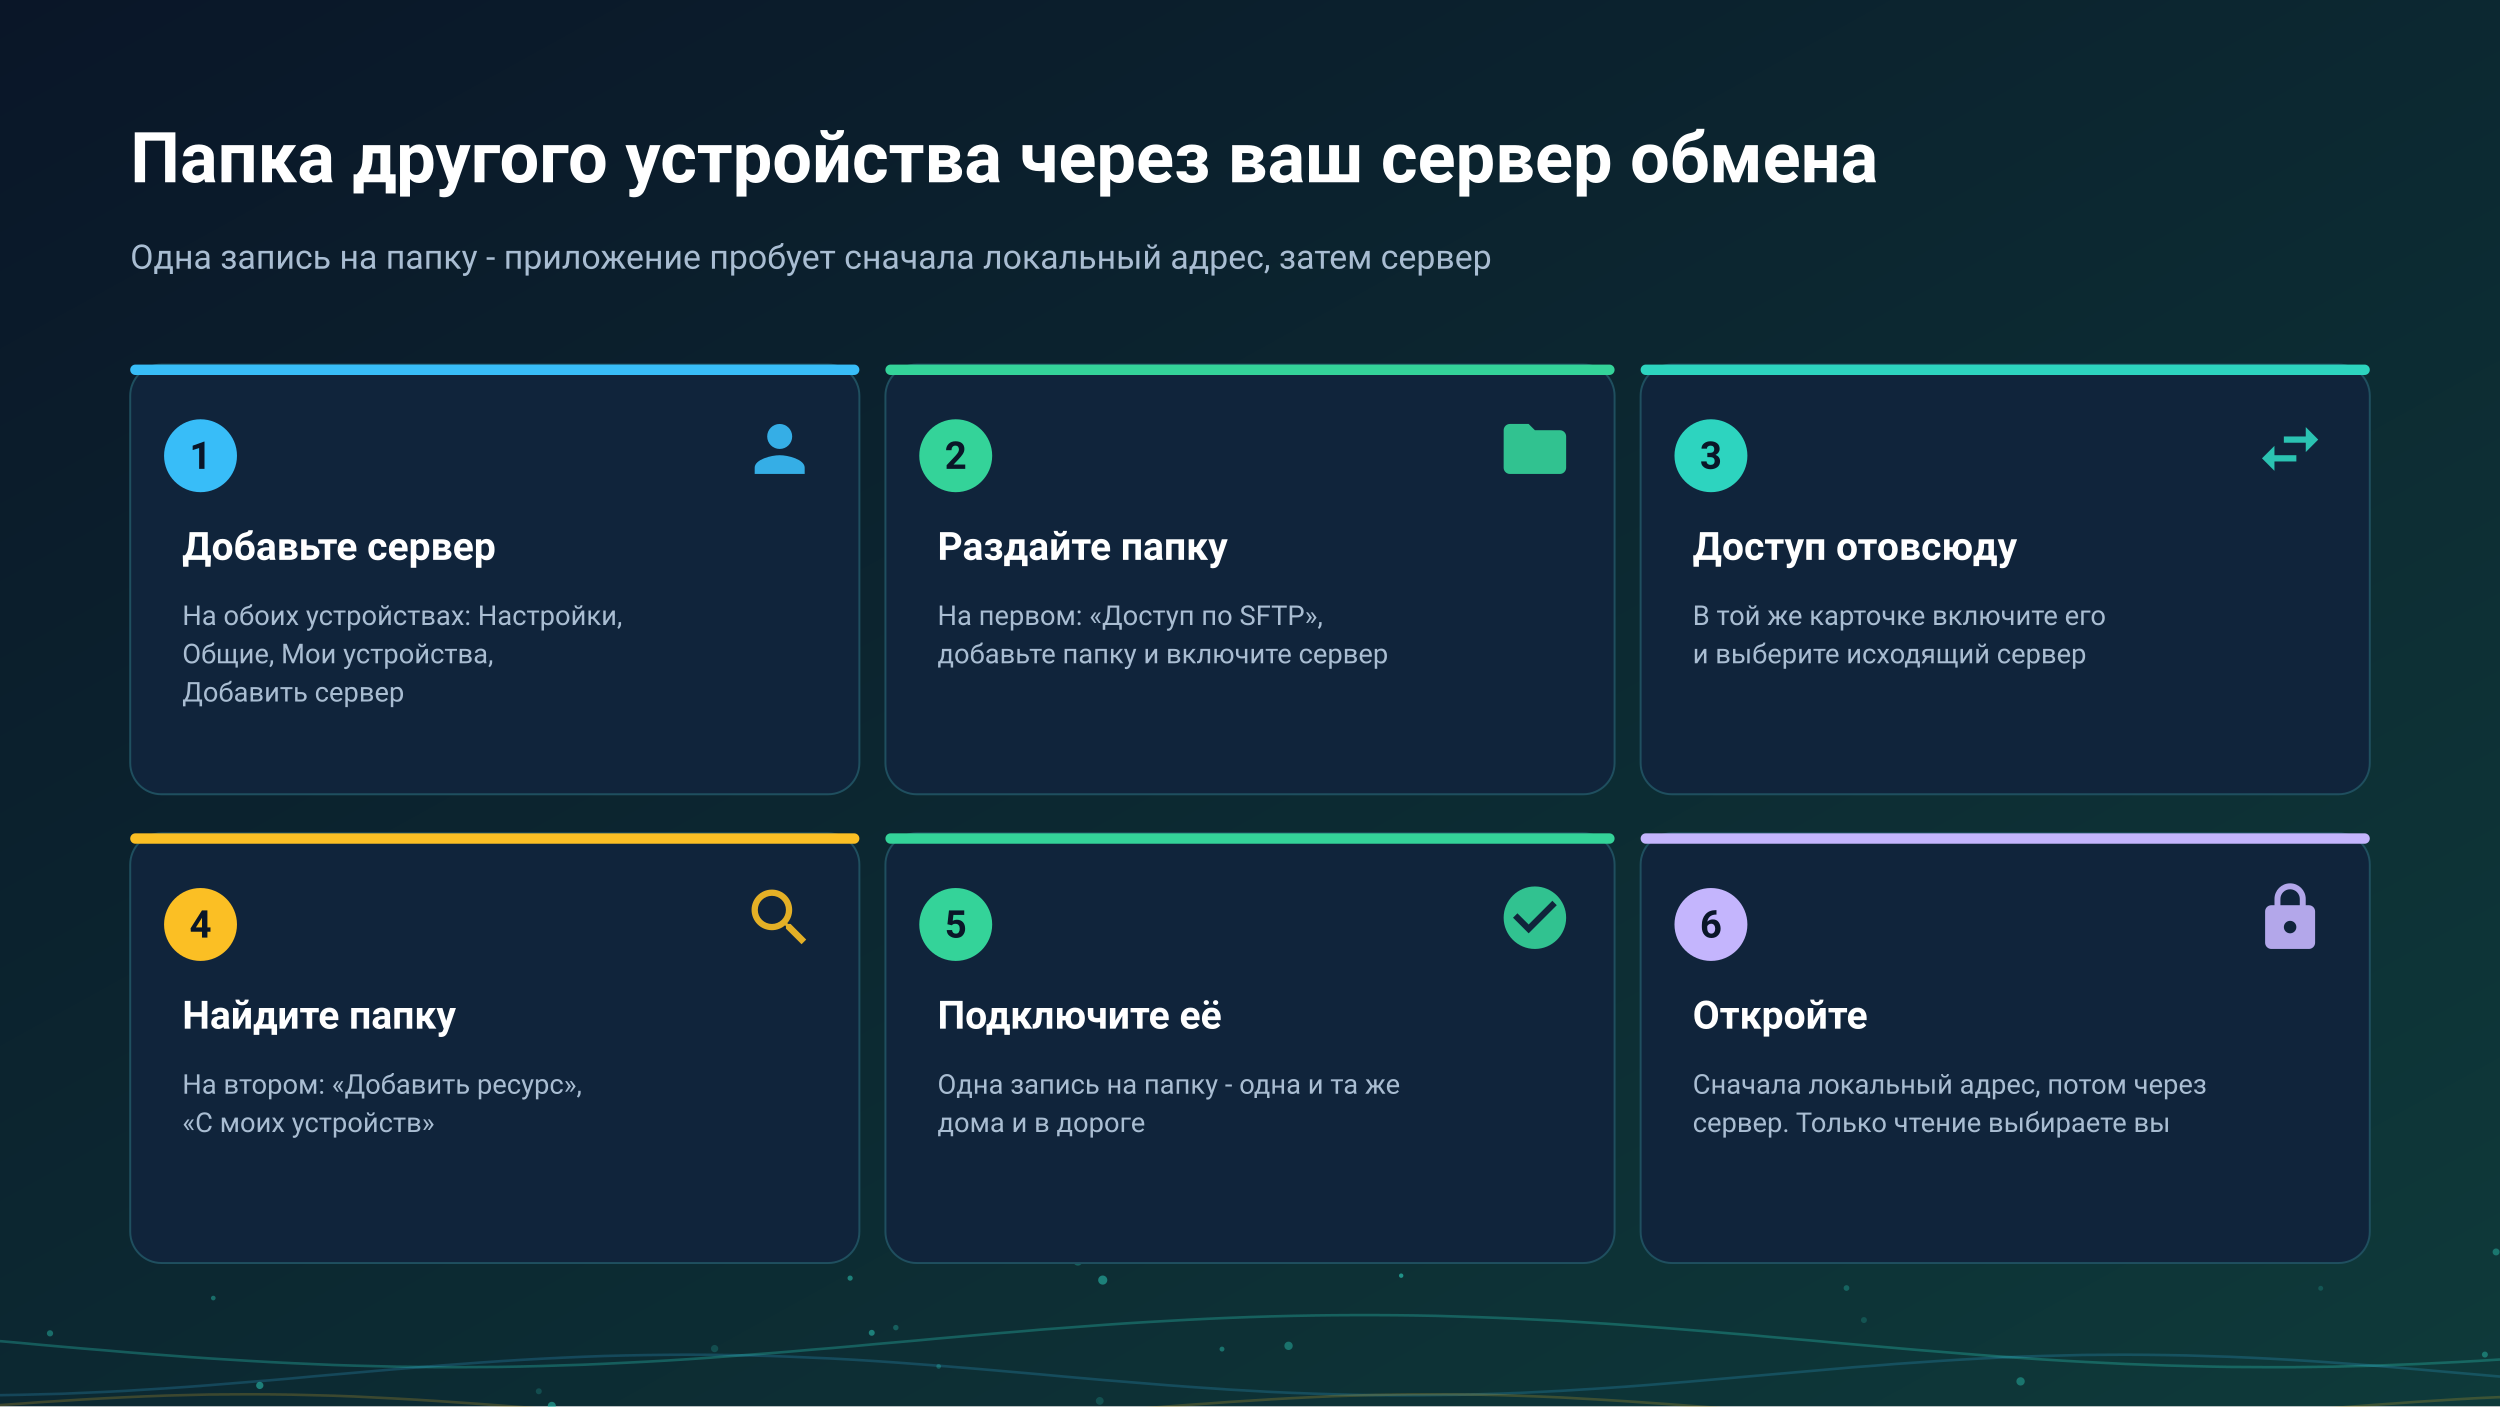
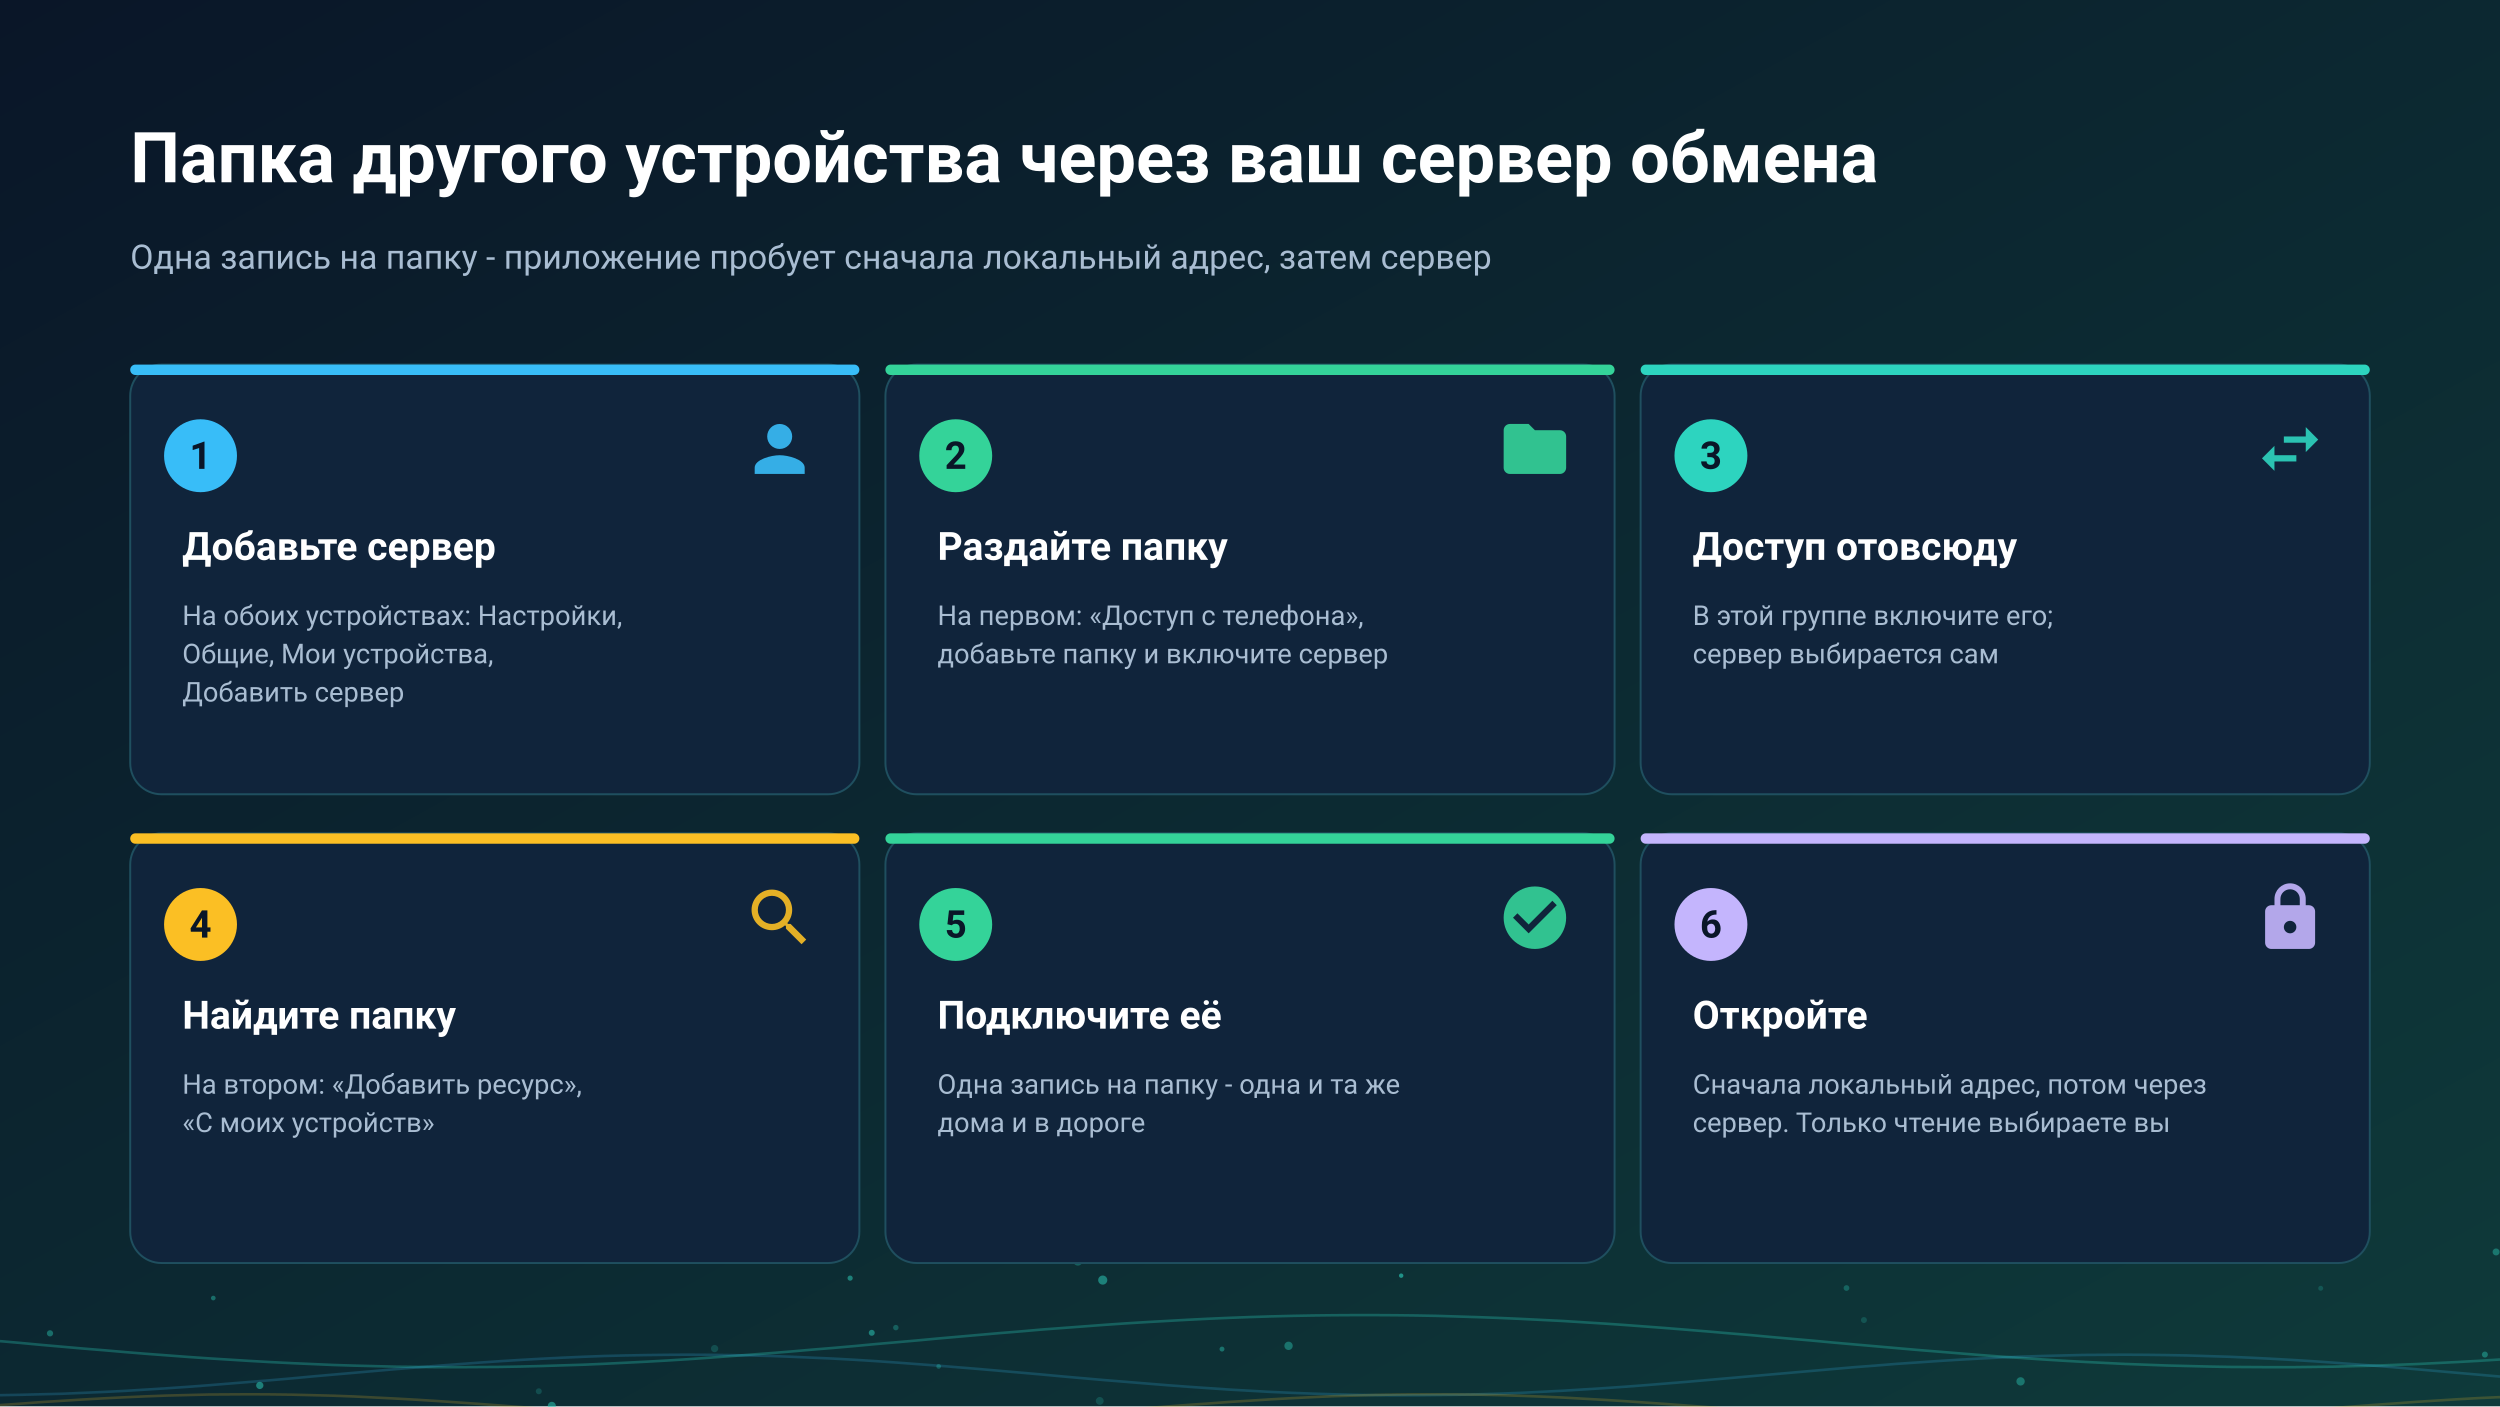
<svg xmlns="http://www.w3.org/2000/svg" viewBox="0 0 1920 1080" width="1920" height="1080" role="img" aria-labelledby="t d" lang="ru">
  <defs>
    <marker id="arr-control" viewBox="0 0 10 10" refX="8.5" refY="5" markerWidth="7" markerHeight="7" orient="auto">
      <path d="M0 0L10 5L0 10z" fill="#38bdf8" />
    </marker>
    <marker id="arr-control-s" viewBox="0 0 10 10" refX="1.5" refY="5" markerWidth="7" markerHeight="7" orient="auto">
      <path d="M10 0L0 5L10 10z" fill="#38bdf8" />
    </marker>
    <marker id="arr-tunnel" viewBox="0 0 10 10" refX="8.5" refY="5" markerWidth="7" markerHeight="7" orient="auto">
      <path d="M0 0L10 5L0 10z" fill="#34d399" />
    </marker>
    <marker id="arr-tunnel-s" viewBox="0 0 10 10" refX="1.5" refY="5" markerWidth="7" markerHeight="7" orient="auto">
      <path d="M10 0L0 5L10 10z" fill="#34d399" />
    </marker>
    <marker id="arr-media" viewBox="0 0 10 10" refX="8.5" refY="5" markerWidth="7" markerHeight="7" orient="auto">
      <path d="M0 0L10 5L0 10z" fill="#fbbf24" />
    </marker>
    <marker id="arr-media-s" viewBox="0 0 10 10" refX="1.5" refY="5" markerWidth="7" markerHeight="7" orient="auto">
      <path d="M10 0L0 5L10 10z" fill="#fbbf24" />
    </marker>
    <marker id="arr-lan" viewBox="0 0 10 10" refX="8.5" refY="5" markerWidth="7" markerHeight="7" orient="auto">
      <path d="M0 0L10 5L0 10z" fill="#c4b5fd" />
    </marker>
    <marker id="arr-lan-s" viewBox="0 0 10 10" refX="1.5" refY="5" markerWidth="7" markerHeight="7" orient="auto">
      <path d="M10 0L0 5L10 10z" fill="#c4b5fd" />
    </marker>
    <marker id="arr-danger" viewBox="0 0 10 10" refX="8.5" refY="5" markerWidth="7" markerHeight="7" orient="auto">
      <path d="M0 0L10 5L0 10z" fill="#fca5a5" />
    </marker>
    <marker id="arr-danger-s" viewBox="0 0 10 10" refX="1.5" refY="5" markerWidth="7" markerHeight="7" orient="auto">
      <path d="M10 0L0 5L10 10z" fill="#fca5a5" />
    </marker>
    <marker id="arr-server" viewBox="0 0 10 10" refX="8.5" refY="5" markerWidth="7" markerHeight="7" orient="auto">
      <path d="M0 0L10 5L0 10z" fill="#2dd4bf" />
    </marker>
    <marker id="arr-server-s" viewBox="0 0 10 10" refX="1.5" refY="5" markerWidth="7" markerHeight="7" orient="auto">
      <path d="M10 0L0 5L10 10z" fill="#2dd4bf" />
    </marker>
    <marker id="arr-muted" viewBox="0 0 10 10" refX="8.5" refY="5" markerWidth="7" markerHeight="7" orient="auto">
      <path d="M0 0L10 5L0 10z" fill="#a9bdd2" />
    </marker>
    <marker id="arr-muted-s" viewBox="0 0 10 10" refX="1.5" refY="5" markerWidth="7" markerHeight="7" orient="auto">
      <path d="M10 0L0 5L10 10z" fill="#a9bdd2" />
    </marker>
    <marker id="arr-text" viewBox="0 0 10 10" refX="8.5" refY="5" markerWidth="7" markerHeight="7" orient="auto">
      <path d="M0 0L10 5L0 10z" fill="#ffffff" />
    </marker>
    <marker id="arr-text-s" viewBox="0 0 10 10" refX="1.5" refY="5" markerWidth="7" markerHeight="7" orient="auto">
      <path d="M10 0L0 5L10 10z" fill="#ffffff" />
    </marker>
    <filter id="soft" x="-20%" y="-20%" width="140%" height="140%">
      <feDropShadow dx="0" dy="4" stdDeviation="8" flood-color="#000" flood-opacity="0.18" />
    </filter>
    <filter id="glow" x="-50%" y="-50%" width="200%" height="200%">
      <feGaussianBlur stdDeviation="14" />
    </filter>
    <linearGradient id="bgGrad" x1="0" y1="0" x2="1" y2="1">
      <stop offset="0" stop-color="#0a1628" />
      <stop offset="1" stop-color="#0e3a3a" />
    </linearGradient>
    <radialGradient id="hub" cx="0.5" cy="0.5" r="0.5">
      <stop offset="0" stop-color="#2dd4bf" stop-opacity="0.55" />
      <stop offset="1" stop-color="#2dd4bf" stop-opacity="0" />
    </radialGradient>
  </defs>
  <rect width="1920" height="1080" fill="url(#bgGrad)" />
  <g aria-hidden="true">
    <polyline points="0 1030 16 1031.4 32 1032.9 48 1034.3 64 1035.7 80 1037 96 1038.4 112 1039.7 128 1040.9 144 1042.1 160 1043.2 176 1044.2 192 1045.2 208 1046.1 224 1046.9 240 1047.6 256 1048.3 272 1048.8 288 1049.2 304 1049.6 320 1049.8 336 1050 352 1050 368 1049.9 384 1049.8 400 1049.5 416 1049.1 432 1048.6 448 1048.1 464 1047.4 480 1046.6 496 1045.8 512 1044.9 528 1043.9 544 1042.8 560 1041.6 576 1040.4 592 1039.2 608 1037.9 624 1036.5 640 1035.2 656 1033.8 672 1032.3 688 1030.9 704 1029.5 720 1028 736 1026.6 752 1025.2 768 1023.8 784 1022.5 800 1021.1 816 1019.9 832 1018.7 848 1017.5 864 1016.4 880 1015.4 896 1014.5 912 1013.6 928 1012.8 944 1012.1 960 1011.5 976 1011 992 1010.6 1008 1010.3 1024 1010.1 1040 1010 1056 1010 1072 1010.1 1088 1010.3 1104 1010.6 1120 1011.1 1136 1011.6 1152 1012.2 1168 1012.9 1184 1013.7 1200 1014.5 1216 1015.5 1232 1016.5 1248 1017.6 1264 1018.8 1280 1020 1296 1021.3 1312 1022.6 1328 1024 1344 1025.3 1360 1026.8 1376 1028.2 1392 1029.6 1408 1031.1 1424 1032.5 1440 1033.9 1456 1035.3 1472 1036.7 1488 1038 1504 1039.3 1520 1040.6 1536 1041.8 1552 1042.9 1568 1044 1584 1045 1600 1045.9 1616 1046.7 1632 1047.5 1648 1048.1 1664 1048.7 1680 1049.1 1696 1049.5 1712 1049.8 1728 1049.9 1744 1050 1760 1050 1776 1049.8 1792 1049.6 1808 1049.2 1824 1048.8 1840 1048.2 1856 1047.6 1872 1046.8 1888 1046 1904 1045.1 1920 1044.1" fill="none" stroke="#2dd4bf" stroke-width="2" opacity="0.3" />
    <polyline points="0 1071.5 16 1071.2 32 1070.8 48 1070.4 64 1069.7 80 1069 96 1068.2 112 1067.2 128 1066.2 144 1065.1 160 1063.9 176 1062.6 192 1061.3 208 1060 224 1058.6 240 1057.1 256 1055.7 272 1054.3 288 1052.9 304 1051.5 320 1050.2 336 1048.9 352 1047.7 368 1046.5 384 1045.4 400 1044.4 416 1043.5 432 1042.7 448 1042 464 1041.4 480 1041 496 1040.7 512 1040.5 528 1040.4 544 1040.5 560 1040.7 576 1041 592 1041.4 608 1042 624 1042.7 640 1043.4 656 1044.3 672 1045.3 688 1046.4 704 1047.6 720 1048.8 736 1050.1 752 1051.4 768 1052.8 784 1054.2 800 1055.6 816 1057.1 832 1058.5 848 1059.9 864 1061.2 880 1062.5 896 1063.8 912 1065 928 1066.1 944 1067.2 960 1068.1 976 1069 992 1069.7 1008 1070.3 1024 1070.8 1040 1071.2 1056 1071.5 1072 1071.6 1088 1071.6 1104 1071.4 1120 1071.2 1136 1070.8 1152 1070.3 1168 1069.7 1184 1068.9 1200 1068.1 1216 1067.1 1232 1066.1 1248 1065 1264 1063.8 1280 1062.5 1296 1061.2 1312 1059.8 1328 1058.4 1344 1057 1360 1055.6 1376 1054.2 1392 1052.8 1408 1051.4 1424 1050 1440 1048.8 1456 1047.5 1472 1046.4 1488 1045.3 1504 1044.3 1520 1043.4 1536 1042.6 1552 1041.9 1568 1041.4 1584 1041 1600 1040.6 1616 1040.5 1632 1040.4 1648 1040.5 1664 1040.7 1680 1041 1696 1041.5 1712 1042 1728 1042.7 1744 1043.5 1760 1044.4 1776 1045.4 1792 1046.5 1808 1047.7 1824 1048.9 1840 1050.2 1856 1051.6 1872 1053 1888 1054.4 1904 1055.8 1920 1057.2" fill="none" stroke="#38bdf8" stroke-width="2" opacity="0.2" />
    <polyline points="0 1079.1 16 1078 32 1076.8 48 1075.8 64 1074.8 80 1073.9 96 1073.1 112 1072.4 128 1071.8 144 1071.4 160 1071 176 1070.9 192 1070.8 208 1070.9 224 1071.1 240 1071.5 256 1071.9 272 1072.5 288 1073.3 304 1074.1 320 1075 336 1076 352 1077.1 368 1078.2 384 1079.4 400 1080.6 416 1081.9 432 1083.1 448 1084.3 464 1085.5 480 1086.7 496 1087.8 512 1088.8 528 1089.7 544 1090.6 560 1091.3 576 1091.9 592 1092.4 608 1092.8 624 1093.1 640 1093.2 656 1093.2 672 1093 688 1092.7 704 1092.3 720 1091.8 736 1091.1 752 1090.3 768 1089.4 784 1088.5 800 1087.4 816 1086.3 832 1085.1 848 1083.9 864 1082.7 880 1081.5 896 1080.2 912 1079 928 1077.9 944 1076.7 960 1075.7 976 1074.7 992 1073.8 1008 1073 1024 1072.3 1040 1071.8 1056 1071.3 1072 1071 1088 1070.8 1104 1070.8 1120 1070.9 1136 1071.1 1152 1071.5 1168 1072 1184 1072.6 1200 1073.3 1216 1074.2 1232 1075.1 1248 1076.1 1264 1077.2 1280 1078.3 1296 1079.5 1312 1080.7 1328 1082 1344 1083.2 1360 1084.4 1376 1085.6 1392 1086.8 1408 1087.8 1424 1088.9 1440 1089.8 1456 1090.6 1472 1091.4 1488 1092 1504 1092.5 1520 1092.9 1536 1093.1 1552 1093.2 1568 1093.2 1584 1093 1600 1092.7 1616 1092.3 1632 1091.7 1648 1091 1664 1090.2 1680 1089.4 1696 1088.4 1712 1087.3 1728 1086.2 1744 1085 1760 1083.8 1776 1082.6 1792 1081.4 1808 1080.1 1824 1078.9 1840 1077.8 1856 1076.6 1872 1075.6 1888 1074.6 1904 1073.7 1920 1073" fill="none" stroke="#fbbf24" stroke-width="2" opacity="0.2" />
    <circle cx="563.6" cy="1093.5" r="3.2" fill="#2dd4bf" stroke="none" stroke-width="2" opacity="0.2" />
    <circle cx="1076.1" cy="979.7" r="1.7" fill="#2dd4bf" stroke="none" stroke-width="2" opacity="0.6" />
    <circle cx="669.5" cy="1023.6" r="2.3" fill="#2dd4bf" stroke="none" stroke-width="2" opacity="0.5" />
    <circle cx="1334.4" cy="946.7" r="1.2" fill="#2dd4bf" stroke="none" stroke-width="2" opacity="0.6" />
    <circle cx="237" cy="1128.2" r="3" fill="#2dd4bf" stroke="none" stroke-width="2" opacity="0.4" />
    <circle cx="413.8" cy="1068.5" r="2.3" fill="#2dd4bf" stroke="none" stroke-width="2" opacity="0.2" />
    <circle cx="1908.4" cy="1040.3" r="2.3" fill="#2dd4bf" stroke="none" stroke-width="2" opacity="0.4" />
    <circle cx="720.9" cy="1049.4" r="1.8" fill="#2dd4bf" stroke="none" stroke-width="2" opacity="0.3" />
    <circle cx="966.8" cy="954" r="2.8" fill="#2dd4bf" stroke="none" stroke-width="2" opacity="0.6" />
    <circle cx="989.6" cy="1033.6" r="3.2" fill="#2dd4bf" stroke="none" stroke-width="2" opacity="0.4" />
    <circle cx="1551.8" cy="1060.9" r="3.2" fill="#2dd4bf" stroke="none" stroke-width="2" opacity="0.4" />
    <circle cx="938.5" cy="1036.1" r="1.9" fill="#2dd4bf" stroke="none" stroke-width="2" opacity="0.4" />
    <circle cx="844.6" cy="1075.9" r="3" fill="#2dd4bf" stroke="none" stroke-width="2" opacity="0.2" />
    <circle cx="1536.2" cy="961.8" r="3.1" fill="#2dd4bf" stroke="none" stroke-width="2" opacity="0.5" />
    <circle cx="381.4" cy="1112.6" r="1.5" fill="#2dd4bf" stroke="none" stroke-width="2" opacity="0.2" />
    <circle cx="1281.1" cy="1094.8" r="2.5" fill="#2dd4bf" stroke="none" stroke-width="2" opacity="0.5" />
    <circle cx="163.8" cy="996.9" r="1.8" fill="#2dd4bf" stroke="none" stroke-width="2" opacity="0.4" />
    <circle cx="652.9" cy="981.6" r="2" fill="#2dd4bf" stroke="none" stroke-width="2" opacity="0.5" />
    <circle cx="1917" cy="961.5" r="2.7" fill="#2dd4bf" stroke="none" stroke-width="2" opacity="0.4" />
    <circle cx="1437.4" cy="1134.9" r="2.5" fill="#2dd4bf" stroke="none" stroke-width="2" opacity="0.4" />
    <circle cx="188.2" cy="942" r="1.3" fill="#2dd4bf" stroke="none" stroke-width="2" opacity="0.5" />
    <circle cx="1418.1" cy="989.2" r="2.2" fill="#2dd4bf" stroke="none" stroke-width="2" opacity="0.3" />
    <circle cx="514.9" cy="1155.8" r="2.8" fill="#2dd4bf" stroke="none" stroke-width="2" opacity="0.5" />
    <circle cx="424.3" cy="1105.5" r="3.6" fill="#2dd4bf" stroke="none" stroke-width="2" opacity="0.2" />
    <circle cx="1877.1" cy="1156.5" r="2.4" fill="#2dd4bf" stroke="none" stroke-width="2" opacity="0.3" />
    <circle cx="251.1" cy="1099.8" r="1.4" fill="#2dd4bf" stroke="none" stroke-width="2" opacity="0.3" />
    <circle cx="440.3" cy="953.3" r="1.2" fill="#2dd4bf" stroke="none" stroke-width="2" opacity="0.5" />
    <circle cx="827.8" cy="968.5" r="3.5" fill="#2dd4bf" stroke="none" stroke-width="2" opacity="0.3" />
    <circle cx="369.5" cy="1082.4" r="1" fill="#2dd4bf" stroke="none" stroke-width="2" opacity="0.4" />
    <circle cx="1146.7" cy="1119.1" r="1.3" fill="#2dd4bf" stroke="none" stroke-width="2" opacity="0.5" />
    <circle cx="1565" cy="1138.3" r="1.9" fill="#2dd4bf" stroke="none" stroke-width="2" opacity="0.3" />
    <circle cx="950" cy="1084.6" r="2.2" fill="#2dd4bf" stroke="none" stroke-width="2" opacity="0.3" />
    <circle cx="199.5" cy="1064" r="2.8" fill="#2dd4bf" stroke="none" stroke-width="2" opacity="0.5" />
    <circle cx="688" cy="1019.6" r="2.1" fill="#2dd4bf" stroke="none" stroke-width="2" opacity="0.3" />
    <circle cx="1622.3" cy="1128.3" r="2.4" fill="#2dd4bf" stroke="none" stroke-width="2" opacity="0.5" />
    <circle cx="290.8" cy="1103" r="3.5" fill="#2dd4bf" stroke="none" stroke-width="2" opacity="0.2" />
    <circle cx="38.4" cy="1024" r="2.4" fill="#2dd4bf" stroke="none" stroke-width="2" opacity="0.4" />
    <circle cx="1431.5" cy="1013.8" r="2.3" fill="#2dd4bf" stroke="none" stroke-width="2" opacity="0.2" />
    <circle cx="1672.2" cy="1086.6" r="2.1" fill="#2dd4bf" stroke="none" stroke-width="2" opacity="0.3" />
    <circle cx="697.9" cy="1117.1" r="3" fill="#2dd4bf" stroke="none" stroke-width="2" opacity="0.4" />
    <circle cx="1120.7" cy="1121.8" r="2.6" fill="#2dd4bf" stroke="none" stroke-width="2" opacity="0.5" />
    <circle cx="846.9" cy="983.1" r="3.5" fill="#2dd4bf" stroke="none" stroke-width="2" opacity="0.5" />
    <circle cx="423.8" cy="1079.7" r="3.1" fill="#2dd4bf" stroke="none" stroke-width="2" opacity="0.5" />
    <circle cx="548.8" cy="1035.7" r="2.8" fill="#2dd4bf" stroke="none" stroke-width="2" opacity="0.2" />
    <circle cx="1782.3" cy="989.4" r="1.9" fill="#2dd4bf" stroke="none" stroke-width="2" opacity="0.2" />
    <circle cx="227.9" cy="1138.7" r="2.3" fill="#2dd4bf" stroke="none" stroke-width="2" opacity="0.5" />
  </g>
  <text x="100" y="140" font-family="'Segoe UI', Roboto, 'Noto Sans', 'Helvetica Neue', Arial, sans-serif" font-size="54" font-weight="700" fill="#ffffff" text-anchor="start">
    <tspan x="100" dy="0">Папка другого устройства через ваш сервер обмена</tspan>
  </text>
  <text x="100" y="206.4" font-family="'Segoe UI', Roboto, 'Noto Sans', 'Helvetica Neue', Arial, sans-serif" font-size="26" font-weight="400" fill="#a9bdd2" text-anchor="start">
    <tspan x="100" dy="0">Одна запись на папку - приложение пробует сначала локальный адрес, затем сервер</tspan>
  </text>
  <rect x="100" y="280" width="560" height="330" rx="24" fill="#10243b" stroke="#1f4f5f" stroke-width="1.5" />
  <rect x="100" y="280" width="560" height="8" rx="4" fill="#38bdf8" stroke="none" stroke-width="1.5" />
  <circle cx="154" cy="350" r="28" fill="#38bdf8" stroke="none" stroke-width="2" />
  <text x="154" y="360.1" font-family="'Segoe UI', Roboto, 'Noto Sans', 'Helvetica Neue', Arial, sans-serif" font-size="29.4" font-weight="700" fill="#0a1628" text-anchor="middle">
    <tspan x="154" dy="0">1</tspan>
  </text>
  <g transform="translate(570 316) scale(2.4)" opacity="0.9">
    <path d="M12 12c2.21 0 4-1.79 4-4s-1.79-4-4-4-4 1.79-4 4 1.79 4 4 4zm0 2c-2.67 0-8 1.34-8 4v2h16v-2c0-2.66-5.33-4-8-4z" fill="#38bdf8" />
  </g>
  <text x="140" y="430" font-family="'Segoe UI', Roboto, 'Noto Sans', 'Helvetica Neue', Arial, sans-serif" font-size="30" font-weight="700" fill="#ffffff" text-anchor="start">
    <tspan x="140" dy="0">Добавьте сервер</tspan>
  </text>
  <text x="140" y="480" font-family="'Segoe UI', Roboto, 'Noto Sans', 'Helvetica Neue', Arial, sans-serif" font-size="21" font-weight="400" fill="#a9bdd2" text-anchor="start">
    <tspan x="140" dy="0">На обоих устройствах: Настройки,</tspan>
    <tspan x="140" dy="29.4">Общие, Мои устройства,</tspan>
    <tspan x="140" dy="29.4">Добавить сервер</tspan>
  </text>
  <rect x="680" y="280" width="560" height="330" rx="24" fill="#10243b" stroke="#1f4f5f" stroke-width="1.5" />
  <rect x="680" y="280" width="560" height="8" rx="4" fill="#34d399" stroke="none" stroke-width="1.5" />
  <circle cx="734" cy="350" r="28" fill="#34d399" stroke="none" stroke-width="2" />
  <text x="734" y="360.1" font-family="'Segoe UI', Roboto, 'Noto Sans', 'Helvetica Neue', Arial, sans-serif" font-size="29.4" font-weight="700" fill="#0a1628" text-anchor="middle">
    <tspan x="734" dy="0">2</tspan>
  </text>
  <g transform="translate(1150 316) scale(2.4)" opacity="0.9">
    <path d="M10 4H4c-1.1 0-1.99.9-1.99 2L2 18c0 1.1.9 2 2 2h16c1.1 0 2-.9 2-2V8c0-1.1-.9-2-2-2h-8l-2-2z" fill="#34d399" />
  </g>
  <text x="720" y="430" font-family="'Segoe UI', Roboto, 'Noto Sans', 'Helvetica Neue', Arial, sans-serif" font-size="30" font-weight="700" fill="#ffffff" text-anchor="start">
    <tspan x="720" dy="0">Раздайте папку</tspan>
  </text>
  <text x="720" y="480" font-family="'Segoe UI', Roboto, 'Noto Sans', 'Helvetica Neue', Arial, sans-serif" font-size="21" font-weight="400" fill="#a9bdd2" text-anchor="start">
-     <tspan x="720" dy="0">На первом: «Доступ по SFTP»,</tspan>
+     <tspan x="720" dy="0">На первом: «Доступ с телефона»,</tspan>
    <tspan x="720" dy="29.4">добавьте папку и включите сервер</tspan>
  </text>
  <rect x="1260" y="280" width="560" height="330" rx="24" fill="#10243b" stroke="#1f4f5f" stroke-width="1.5" />
  <rect x="1260" y="280" width="560" height="8" rx="4" fill="#2dd4bf" stroke="none" stroke-width="1.5" />
  <circle cx="1314" cy="350" r="28" fill="#2dd4bf" stroke="none" stroke-width="2" />
  <text x="1314" y="360.1" font-family="'Segoe UI', Roboto, 'Noto Sans', 'Helvetica Neue', Arial, sans-serif" font-size="29.4" font-weight="700" fill="#0a1628" text-anchor="middle">
    <tspan x="1314" dy="0">3</tspan>
  </text>
  <g transform="translate(1730 316) scale(2.4)" opacity="0.9">
    <path d="M6.99 11L3 15l3.99 4v-3H14v-2H6.99v-3zM21 9l-3.99-4v3H10v2h7.01v3L21 9z" fill="#2dd4bf" />
  </g>
  <text x="1300" y="430" font-family="'Segoe UI', Roboto, 'Noto Sans', 'Helvetica Neue', Arial, sans-serif" font-size="30" font-weight="700" fill="#ffffff" text-anchor="start">
    <tspan x="1300" dy="0">Доступ отовсюду</tspan>
  </text>
  <text x="1300" y="480" font-family="'Segoe UI', Roboto, 'Noto Sans', 'Helvetica Neue', Arial, sans-serif" font-size="21" font-weight="400" fill="#a9bdd2" text-anchor="start">
-     <tspan x="1300" dy="0">В той же карточке включите его</tspan>
-     <tspan x="1300" dy="29.4">и выберите исходящий сервер</tspan>
+     <tspan x="1300" dy="0">В этой группе включите его;</tspan>
+     <tspan x="1300" dy="29.4">сервер выбирается сам</tspan>
  </text>
  <rect x="100" y="640" width="560" height="330" rx="24" fill="#10243b" stroke="#1f4f5f" stroke-width="1.5" />
  <rect x="100" y="640" width="560" height="8" rx="4" fill="#fbbf24" stroke="none" stroke-width="1.5" />
  <circle cx="154" cy="710" r="28" fill="#fbbf24" stroke="none" stroke-width="2" />
  <text x="154" y="720.1" font-family="'Segoe UI', Roboto, 'Noto Sans', 'Helvetica Neue', Arial, sans-serif" font-size="29.4" font-weight="700" fill="#0a1628" text-anchor="middle">
    <tspan x="154" dy="0">4</tspan>
  </text>
  <g transform="translate(570 676) scale(2.4)" opacity="0.9">
    <path d="M15.5 14h-.79l-.28-.27C15.41 12.59 16 11.11 16 9.5 16 5.91 13.09 3 9.5 3S3 5.91 3 9.5 5.91 16 9.5 16c1.61 0 3.09-.59 4.23-1.57l.27.28v.79l5 4.99L20.49 19l-4.99-5zm-6 0C7.01 14 5 11.99 5 9.5S7.01 5 9.5 5 14 7.01 14 9.5 11.99 14 9.5 14z" fill="#fbbf24" />
  </g>
  <text x="140" y="790" font-family="'Segoe UI', Roboto, 'Noto Sans', 'Helvetica Neue', Arial, sans-serif" font-size="30" font-weight="700" fill="#ffffff" text-anchor="start">
    <tspan x="140" dy="0">Найдите папку</tspan>
  </text>
  <text x="140" y="840" font-family="'Segoe UI', Roboto, 'Noto Sans', 'Helvetica Neue', Arial, sans-serif" font-size="21" font-weight="400" fill="#a9bdd2" text-anchor="start">
    <tspan x="140" dy="0">На втором: «Добавить ресурс»,</tspan>
    <tspan x="140" dy="29.4">«С моих устройств»</tspan>
  </text>
  <rect x="680" y="640" width="560" height="330" rx="24" fill="#10243b" stroke="#1f4f5f" stroke-width="1.5" />
  <rect x="680" y="640" width="560" height="8" rx="4" fill="#34d399" stroke="none" stroke-width="1.5" />
  <circle cx="734" cy="710" r="28" fill="#34d399" stroke="none" stroke-width="2" />
  <text x="734" y="720.1" font-family="'Segoe UI', Roboto, 'Noto Sans', 'Helvetica Neue', Arial, sans-serif" font-size="29.4" font-weight="700" fill="#0a1628" text-anchor="middle">
    <tspan x="734" dy="0">5</tspan>
  </text>
  <g transform="translate(1150 676) scale(2.4)" opacity="0.9">
    <path d="M12 2C6.48 2 2 6.48 2 12s4.48 10 10 10 10-4.48 10-10S17.52 2 12 2zm-2 15l-5-5 1.41-1.41L10 14.17l7.590-7.59L19 8l-9 9z" fill="#34d399" />
  </g>
  <text x="720" y="790" font-family="'Segoe UI', Roboto, 'Noto Sans', 'Helvetica Neue', Arial, sans-serif" font-size="30" font-weight="700" fill="#ffffff" text-anchor="start">
    <tspan x="720" dy="0">Подключите её</tspan>
  </text>
  <text x="720" y="840" font-family="'Segoe UI', Roboto, 'Noto Sans', 'Helvetica Neue', Arial, sans-serif" font-size="21" font-weight="400" fill="#a9bdd2" text-anchor="start">
    <tspan x="720" dy="0">Одна запись на папку - одна и та же</tspan>
    <tspan x="720" dy="29.4">дома и в дороге</tspan>
  </text>
  <rect x="1260" y="640" width="560" height="330" rx="24" fill="#10243b" stroke="#1f4f5f" stroke-width="1.5" />
  <rect x="1260" y="640" width="560" height="8" rx="4" fill="#c4b5fd" stroke="none" stroke-width="1.5" />
  <circle cx="1314" cy="710" r="28" fill="#c4b5fd" stroke="none" stroke-width="2" />
  <text x="1314" y="720.1" font-family="'Segoe UI', Roboto, 'Noto Sans', 'Helvetica Neue', Arial, sans-serif" font-size="29.4" font-weight="700" fill="#0a1628" text-anchor="middle">
    <tspan x="1314" dy="0">6</tspan>
  </text>
  <g transform="translate(1730 676) scale(2.4)" opacity="0.9">
    <path d="M18 8h-1V6c0-2.76-2.24-5-5-5S7 3.24 7 6v2H6c-1.1 0-2 .9-2 2v10c0 1.1.9 2 2 2h12c1.1 0 2-.9 2-2V10c0-1.1-.9-2-2-2zm-6 9c-1.1 0-2-.9-2-2s.9-2 2-2 2 .9 2 2-.9 2-2 2zm3.1-9H8.9V6c0-1.71 1.39-3.1 3.1-3.1 1.71 0 3.1 1.39 3.1 3.1v2z" fill="#c4b5fd" />
  </g>
  <text x="1300" y="790" font-family="'Segoe UI', Roboto, 'Noto Sans', 'Helvetica Neue', Arial, sans-serif" font-size="30" font-weight="700" fill="#ffffff" text-anchor="start">
    <tspan x="1300" dy="0">Откройте</tspan>
  </text>
  <text x="1300" y="840" font-family="'Segoe UI', Roboto, 'Noto Sans', 'Helvetica Neue', Arial, sans-serif" font-size="21" font-weight="400" fill="#a9bdd2" text-anchor="start">
    <tspan x="1300" dy="0">Сначала локальный адрес, потом через</tspan>
    <tspan x="1300" dy="29.4">сервер. Только чтение выбираете вы</tspan>
  </text>
</svg>
